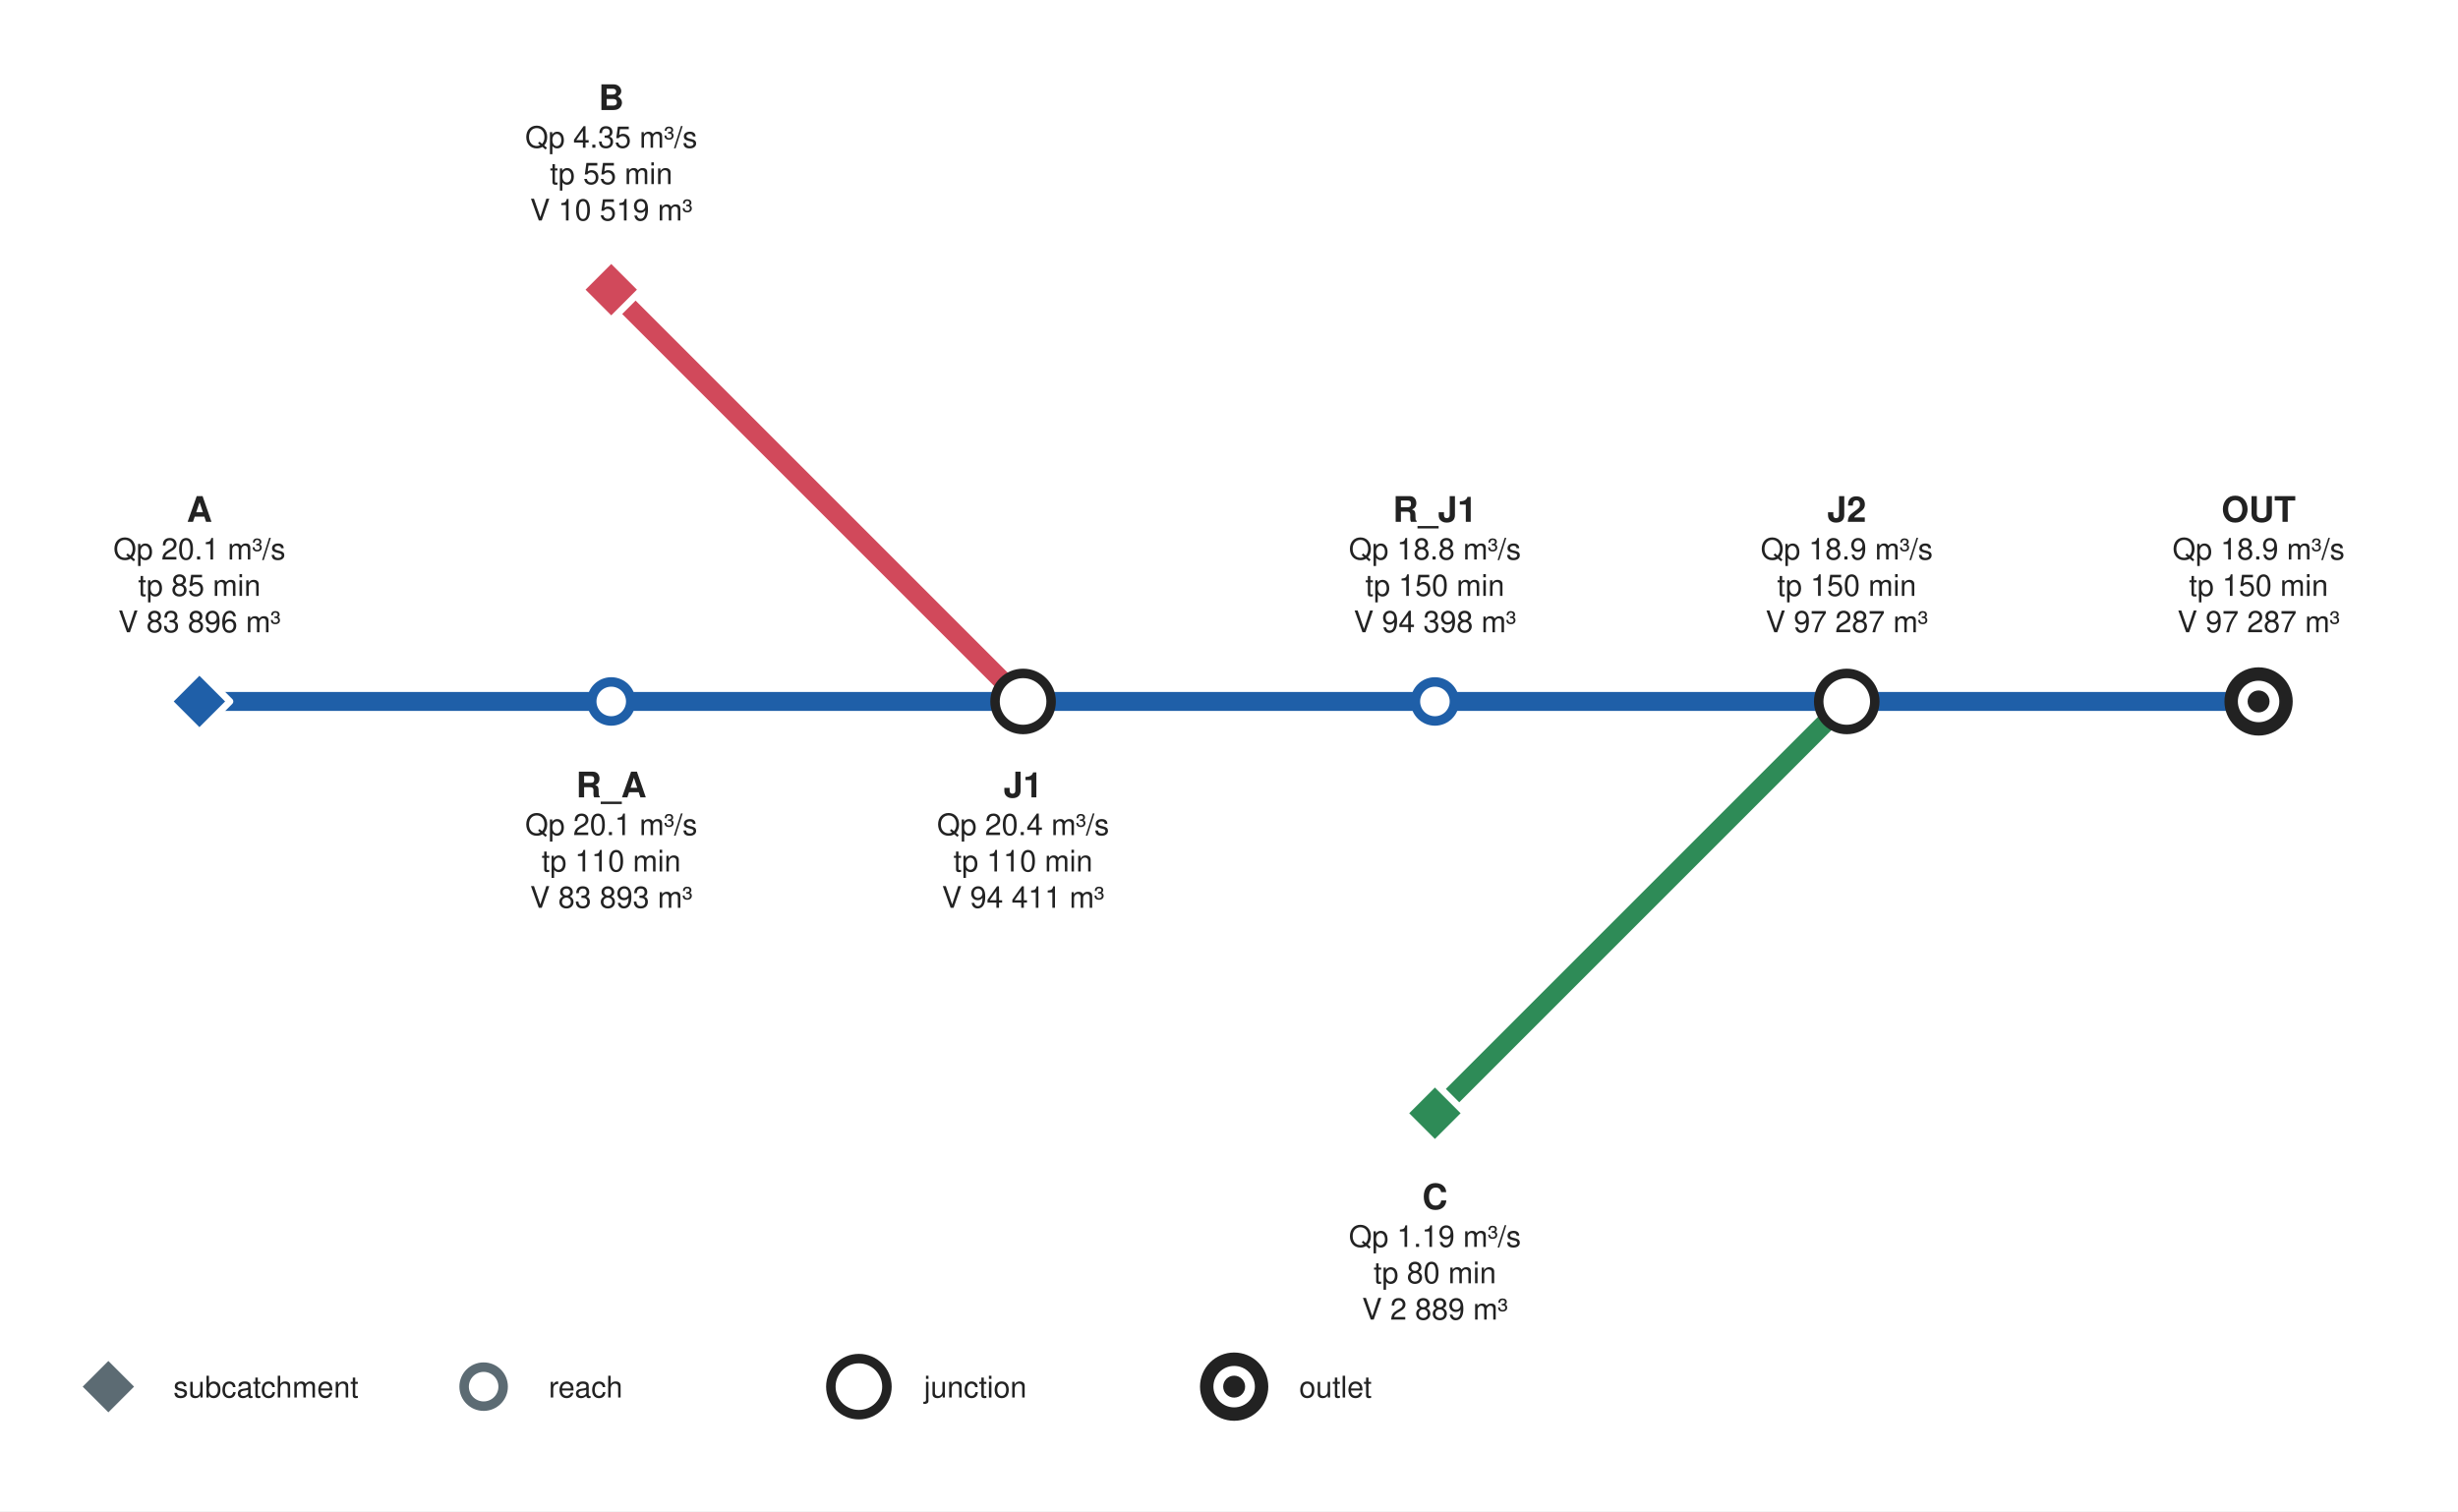
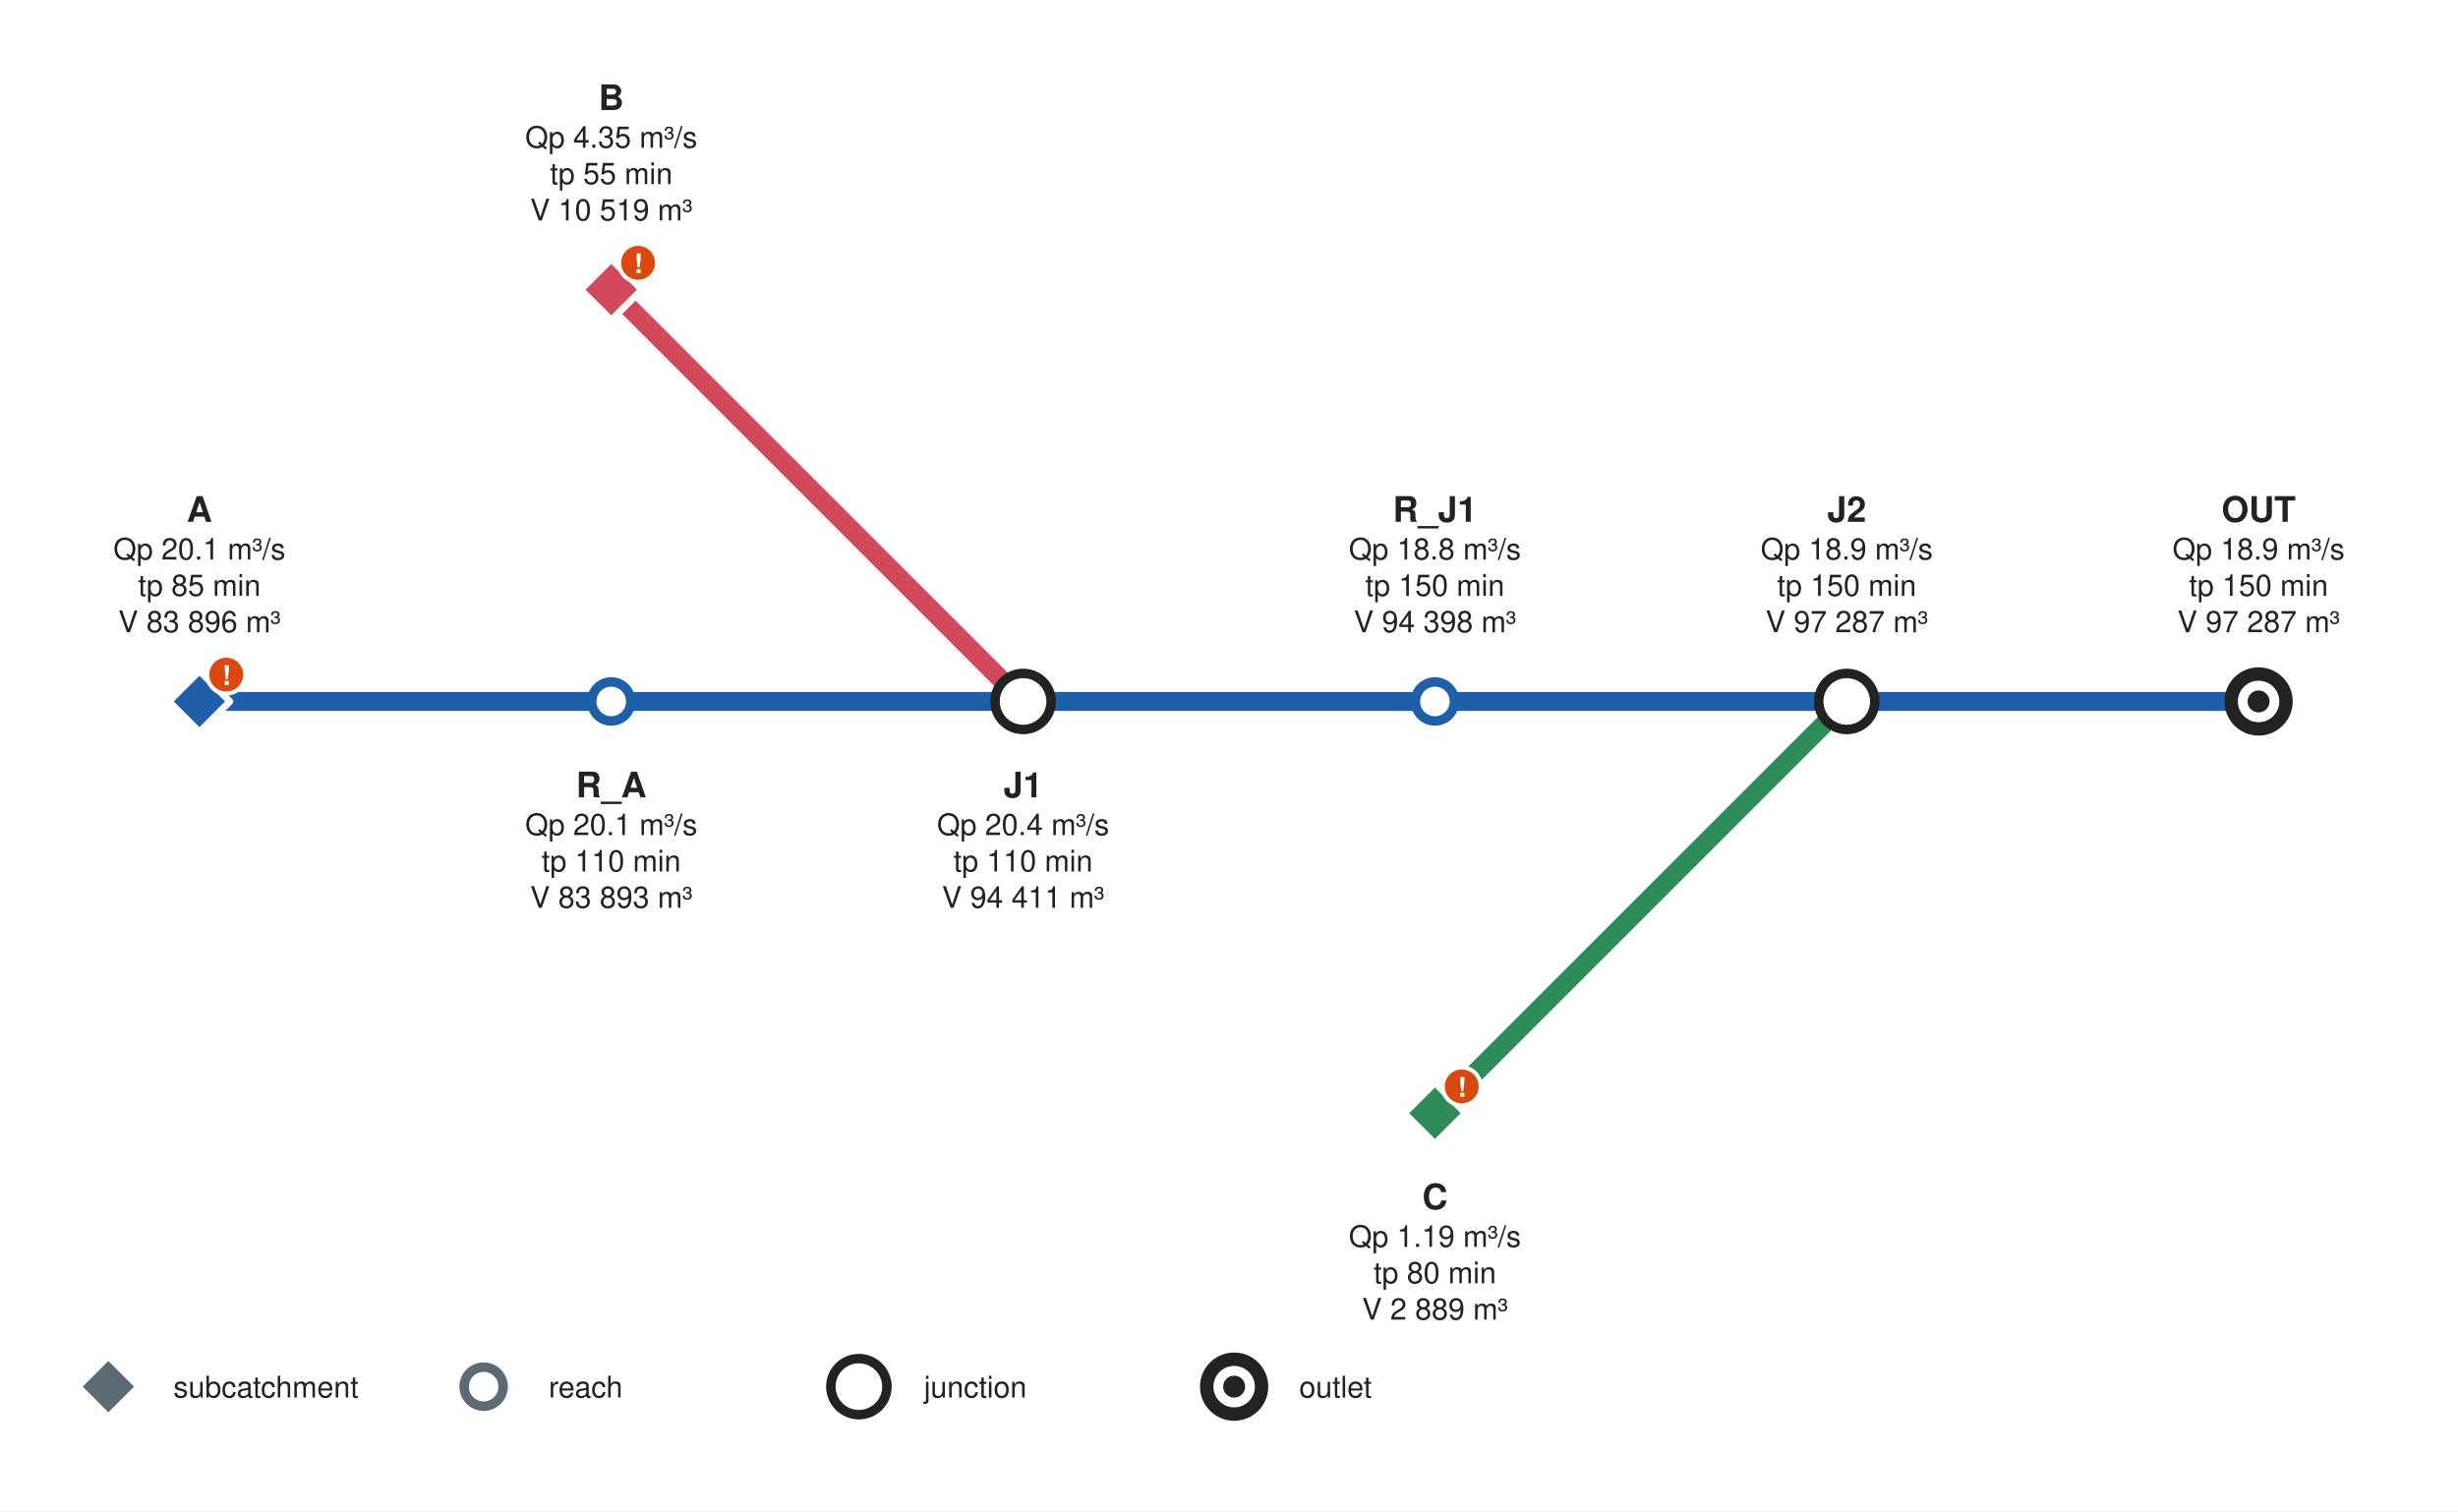
<svg xmlns="http://www.w3.org/2000/svg" role="img" aria-labelledby="title desc" width="907.2" height="557.84" viewBox="0 0 907.2 557.84" font-family="Helvetica, Arial, sans-serif">
  <rect width="907.2" height="557.84" fill="#ffffff" />
  <polyline points="529.6,410.92 681.6,258.92" fill="none" stroke="#2e8b57" stroke-width="7" stroke-linecap="round" stroke-linejoin="round" />
  <polyline points="225.6,106.92 377.6,258.92" fill="none" stroke="#d1495b" stroke-width="7" stroke-linecap="round" stroke-linejoin="round" />
  <polyline points="73.6,258.92 225.6,258.92" fill="none" stroke="#1f5fa8" stroke-width="7" stroke-linecap="round" stroke-linejoin="round" />
  <polyline points="225.6,258.92 377.6,258.92" fill="none" stroke="#1f5fa8" stroke-width="7" stroke-linecap="round" stroke-linejoin="round" />
  <polyline points="377.6,258.92 529.6,258.92" fill="none" stroke="#1f5fa8" stroke-width="7" stroke-linecap="round" stroke-linejoin="round" />
  <polyline points="529.6,258.92 681.6,258.92" fill="none" stroke="#1f5fa8" stroke-width="7" stroke-linecap="round" stroke-linejoin="round" />
  <polyline points="681.6,258.92 833.6,258.92" fill="none" stroke="#1f5fa8" stroke-width="7" stroke-linecap="round" stroke-linejoin="round" />
  <g>
    <polygon points="73.6,247.67 84.85,258.92 73.6,270.17 62.35,258.92" fill="#1f5fa8" stroke="#ffffff" stroke-width="2.5" stroke-linejoin="round" />
+     <circle cx="83.5" cy="249.02" r="7" fill="#d9480f" stroke="#ffffff" stroke-width="1.5" />
+     <text x="83.5" y="252.82" font-size="10" font-weight="bold" text-anchor="middle" fill="#ffffff">!</text>
  </g>
  <g>
    <polygon points="225.6,95.67 236.85,106.92 225.6,118.17 214.35,106.92" fill="#d1495b" stroke="#ffffff" stroke-width="2.5" stroke-linejoin="round" />
+     <circle cx="235.5" cy="97.02" r="7" fill="#d9480f" stroke="#ffffff" stroke-width="1.5" />
+     <text x="235.5" y="100.82" font-size="10" font-weight="bold" text-anchor="middle" fill="#ffffff">!</text>
  </g>
  <g>
    <polygon points="529.6,399.67 540.85,410.92 529.6,422.17 518.35,410.92" fill="#2e8b57" stroke="#ffffff" stroke-width="2.5" stroke-linejoin="round" />
+     <circle cx="539.5" cy="401.02" r="7" fill="#d9480f" stroke="#ffffff" stroke-width="1.5" />
+     <text x="539.5" y="404.82" font-size="10" font-weight="bold" text-anchor="middle" fill="#ffffff">!</text>
  </g>
  <g>
    <circle cx="225.6" cy="258.92" r="7.2" fill="#ffffff" stroke="#1f5fa8" stroke-width="3.5" />
  </g>
  <g>
    <circle cx="377.6" cy="258.92" r="10.35" fill="#ffffff" stroke="#222222" stroke-width="3.5" />
  </g>
  <g>
    <circle cx="529.6" cy="258.92" r="7.2" fill="#ffffff" stroke="#1f5fa8" stroke-width="3.5" />
  </g>
  <g>
    <circle cx="681.6" cy="258.92" r="10.35" fill="#ffffff" stroke="#222222" stroke-width="3.5" />
  </g>
  <g>
    <circle cx="833.6" cy="258.92" r="12.6" fill="#222222" />
    <circle cx="833.6" cy="258.92" r="7.65" fill="#ffffff" />
    <circle cx="833.6" cy="258.92" r="4.05" fill="#222222" />
  </g>
  <text x="73.6" y="192.61" font-size="13" font-weight="bold" text-anchor="middle" fill="#222222" stroke="#ffffff" stroke-width="3" stroke-linejoin="round" paint-order="stroke">A</text>
  <text x="73.6" y="206.53" font-size="11" text-anchor="middle" fill="#222222" stroke="#ffffff" stroke-width="3" stroke-linejoin="round" paint-order="stroke">Qp 20.1 m³/s</text>
  <text x="73.6" y="219.95" font-size="11" text-anchor="middle" fill="#222222" stroke="#ffffff" stroke-width="3" stroke-linejoin="round" paint-order="stroke">tp 85 min</text>
  <text x="73.6" y="233.37" font-size="11" text-anchor="middle" fill="#222222" stroke="#ffffff" stroke-width="3" stroke-linejoin="round" paint-order="stroke">V 83 896 m³</text>
  <text x="225.6" y="40.61" font-size="13" font-weight="bold" text-anchor="middle" fill="#222222" stroke="#ffffff" stroke-width="3" stroke-linejoin="round" paint-order="stroke">B</text>
  <text x="225.6" y="54.53" font-size="11" text-anchor="middle" fill="#222222" stroke="#ffffff" stroke-width="3" stroke-linejoin="round" paint-order="stroke">Qp 4.35 m³/s</text>
  <text x="225.6" y="67.95" font-size="11" text-anchor="middle" fill="#222222" stroke="#ffffff" stroke-width="3" stroke-linejoin="round" paint-order="stroke">tp 55 min</text>
  <text x="225.6" y="81.37" font-size="11" text-anchor="middle" fill="#222222" stroke="#ffffff" stroke-width="3" stroke-linejoin="round" paint-order="stroke">V 10 519 m³</text>
  <text x="529.6" y="446.33" font-size="13" font-weight="bold" text-anchor="middle" fill="#222222" stroke="#ffffff" stroke-width="3" stroke-linejoin="round" paint-order="stroke">C</text>
  <text x="529.6" y="460.25" font-size="11" text-anchor="middle" fill="#222222" stroke="#ffffff" stroke-width="3" stroke-linejoin="round" paint-order="stroke">Qp 1.19 m³/s</text>
  <text x="529.6" y="473.67" font-size="11" text-anchor="middle" fill="#222222" stroke="#ffffff" stroke-width="3" stroke-linejoin="round" paint-order="stroke">tp 80 min</text>
  <text x="529.6" y="487.09" font-size="11" text-anchor="middle" fill="#222222" stroke="#ffffff" stroke-width="3" stroke-linejoin="round" paint-order="stroke">V 2 889 m³</text>
  <text x="225.6" y="294.33" font-size="13" font-weight="bold" text-anchor="middle" fill="#222222" stroke="#ffffff" stroke-width="3" stroke-linejoin="round" paint-order="stroke">R_A</text>
  <text x="225.6" y="308.25" font-size="11" text-anchor="middle" fill="#222222" stroke="#ffffff" stroke-width="3" stroke-linejoin="round" paint-order="stroke">Qp 20.1 m³/s</text>
  <text x="225.6" y="321.67" font-size="11" text-anchor="middle" fill="#222222" stroke="#ffffff" stroke-width="3" stroke-linejoin="round" paint-order="stroke">tp 110 min</text>
  <text x="225.6" y="335.09" font-size="11" text-anchor="middle" fill="#222222" stroke="#ffffff" stroke-width="3" stroke-linejoin="round" paint-order="stroke">V 83 893 m³</text>
  <text x="377.6" y="294.33" font-size="13" font-weight="bold" text-anchor="middle" fill="#222222" stroke="#ffffff" stroke-width="3" stroke-linejoin="round" paint-order="stroke">J1</text>
  <text x="377.6" y="308.25" font-size="11" text-anchor="middle" fill="#222222" stroke="#ffffff" stroke-width="3" stroke-linejoin="round" paint-order="stroke">Qp 20.4 m³/s</text>
  <text x="377.6" y="321.67" font-size="11" text-anchor="middle" fill="#222222" stroke="#ffffff" stroke-width="3" stroke-linejoin="round" paint-order="stroke">tp 110 min</text>
  <text x="377.6" y="335.09" font-size="11" text-anchor="middle" fill="#222222" stroke="#ffffff" stroke-width="3" stroke-linejoin="round" paint-order="stroke">V 94 411 m³</text>
  <text x="529.6" y="192.61" font-size="13" font-weight="bold" text-anchor="middle" fill="#222222" stroke="#ffffff" stroke-width="3" stroke-linejoin="round" paint-order="stroke">R_J1</text>
  <text x="529.6" y="206.53" font-size="11" text-anchor="middle" fill="#222222" stroke="#ffffff" stroke-width="3" stroke-linejoin="round" paint-order="stroke">Qp 18.8 m³/s</text>
  <text x="529.6" y="219.95" font-size="11" text-anchor="middle" fill="#222222" stroke="#ffffff" stroke-width="3" stroke-linejoin="round" paint-order="stroke">tp 150 min</text>
  <text x="529.6" y="233.37" font-size="11" text-anchor="middle" fill="#222222" stroke="#ffffff" stroke-width="3" stroke-linejoin="round" paint-order="stroke">V 94 398 m³</text>
  <text x="681.6" y="192.61" font-size="13" font-weight="bold" text-anchor="middle" fill="#222222" stroke="#ffffff" stroke-width="3" stroke-linejoin="round" paint-order="stroke">J2</text>
  <text x="681.6" y="206.53" font-size="11" text-anchor="middle" fill="#222222" stroke="#ffffff" stroke-width="3" stroke-linejoin="round" paint-order="stroke">Qp 18.9 m³/s</text>
  <text x="681.6" y="219.95" font-size="11" text-anchor="middle" fill="#222222" stroke="#ffffff" stroke-width="3" stroke-linejoin="round" paint-order="stroke">tp 150 min</text>
  <text x="681.6" y="233.37" font-size="11" text-anchor="middle" fill="#222222" stroke="#ffffff" stroke-width="3" stroke-linejoin="round" paint-order="stroke">V 97 287 m³</text>
  <text x="833.6" y="192.61" font-size="13" font-weight="bold" text-anchor="middle" fill="#222222" stroke="#ffffff" stroke-width="3" stroke-linejoin="round" paint-order="stroke">OUT</text>
  <text x="833.6" y="206.53" font-size="11" text-anchor="middle" fill="#222222" stroke="#ffffff" stroke-width="3" stroke-linejoin="round" paint-order="stroke">Qp 18.9 m³/s</text>
  <text x="833.6" y="219.95" font-size="11" text-anchor="middle" fill="#222222" stroke="#ffffff" stroke-width="3" stroke-linejoin="round" paint-order="stroke">tp 150 min</text>
  <text x="833.6" y="233.37" font-size="11" text-anchor="middle" fill="#222222" stroke="#ffffff" stroke-width="3" stroke-linejoin="round" paint-order="stroke">V 97 287 m³</text>
  <polygon points="40,500.59 51.25,511.84 40,523.09 28.75,511.84" fill="#5c6b73" stroke="#ffffff" stroke-width="2.5" stroke-linejoin="round" />
  <text x="64" y="515.84" font-size="11" fill="#222222">subcatchment</text>
  <circle cx="178.5" cy="511.84" r="7.2" fill="#ffffff" stroke="#5c6b73" stroke-width="3.5" />
  <text x="202.5" y="515.84" font-size="11" fill="#222222">reach</text>
  <circle cx="317" cy="511.84" r="10.35" fill="#ffffff" stroke="#222222" stroke-width="3.5" />
  <text x="341" y="515.84" font-size="11" fill="#222222">junction</text>
  <circle cx="455.5" cy="511.84" r="12.6" fill="#222222" />
  <circle cx="455.5" cy="511.84" r="7.65" fill="#ffffff" />
  <circle cx="455.5" cy="511.84" r="4.05" fill="#222222" />
  <text x="479.5" y="515.84" font-size="11" fill="#222222">outlet</text>
</svg>
